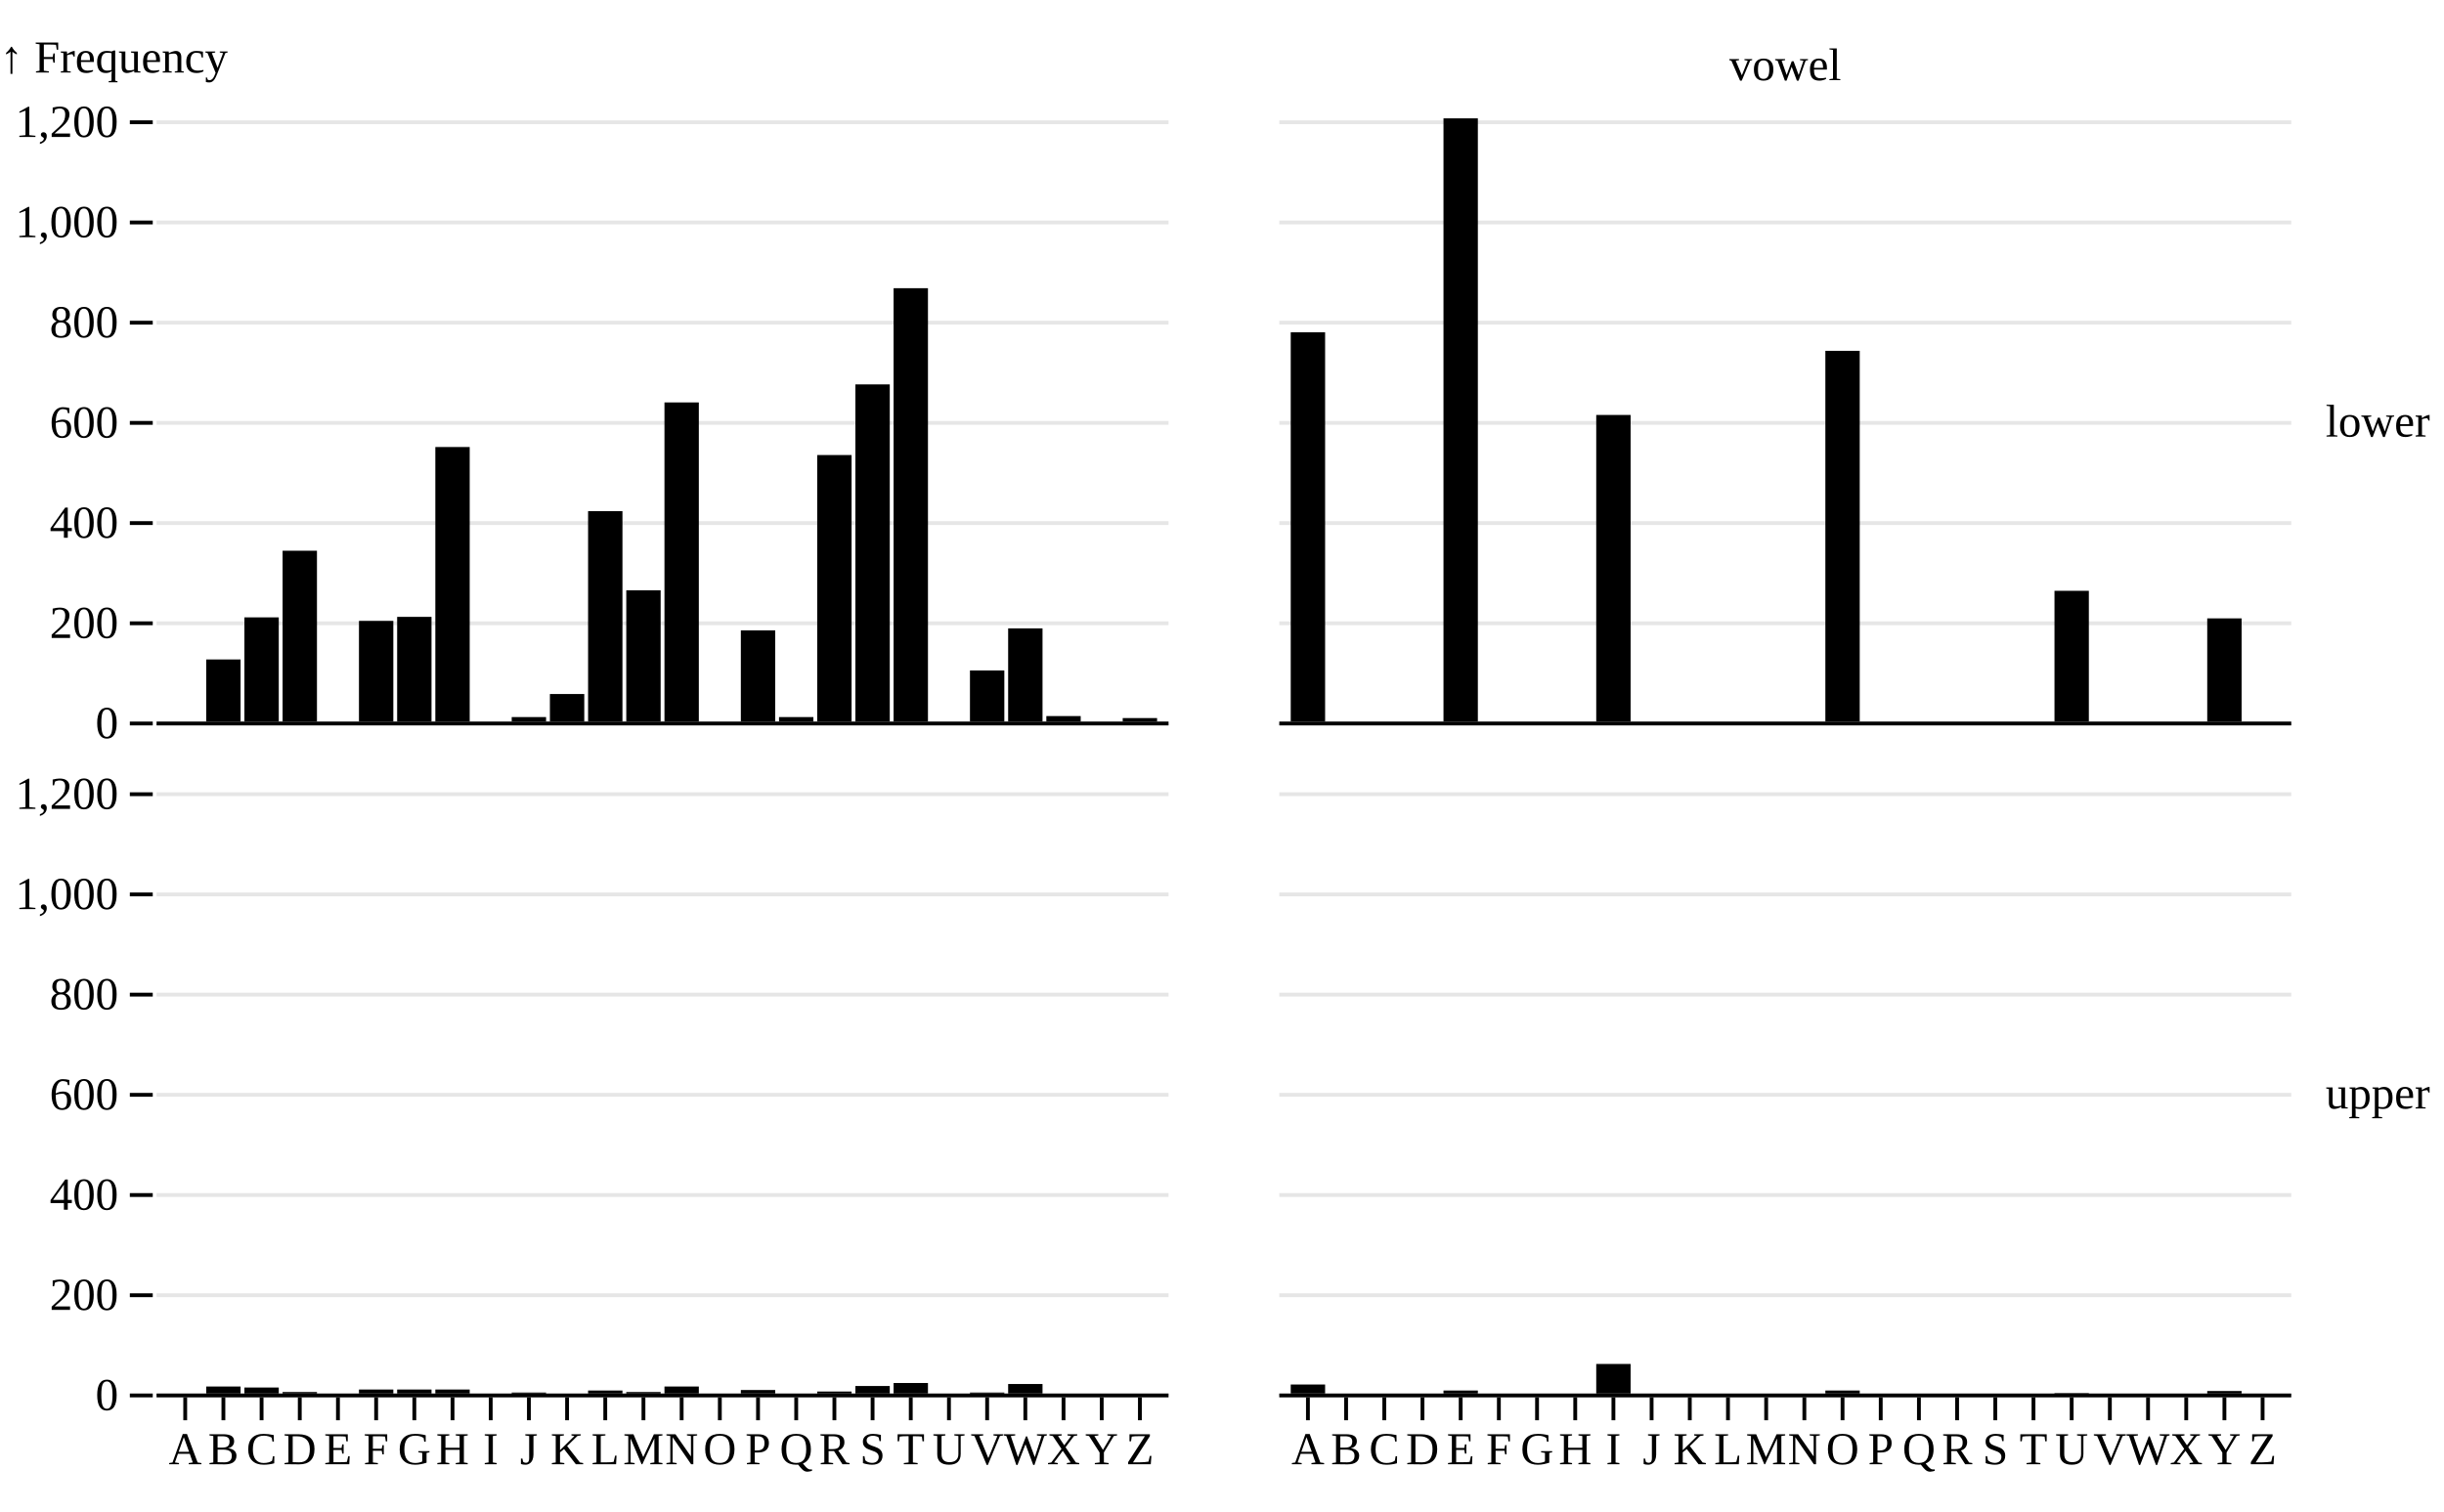
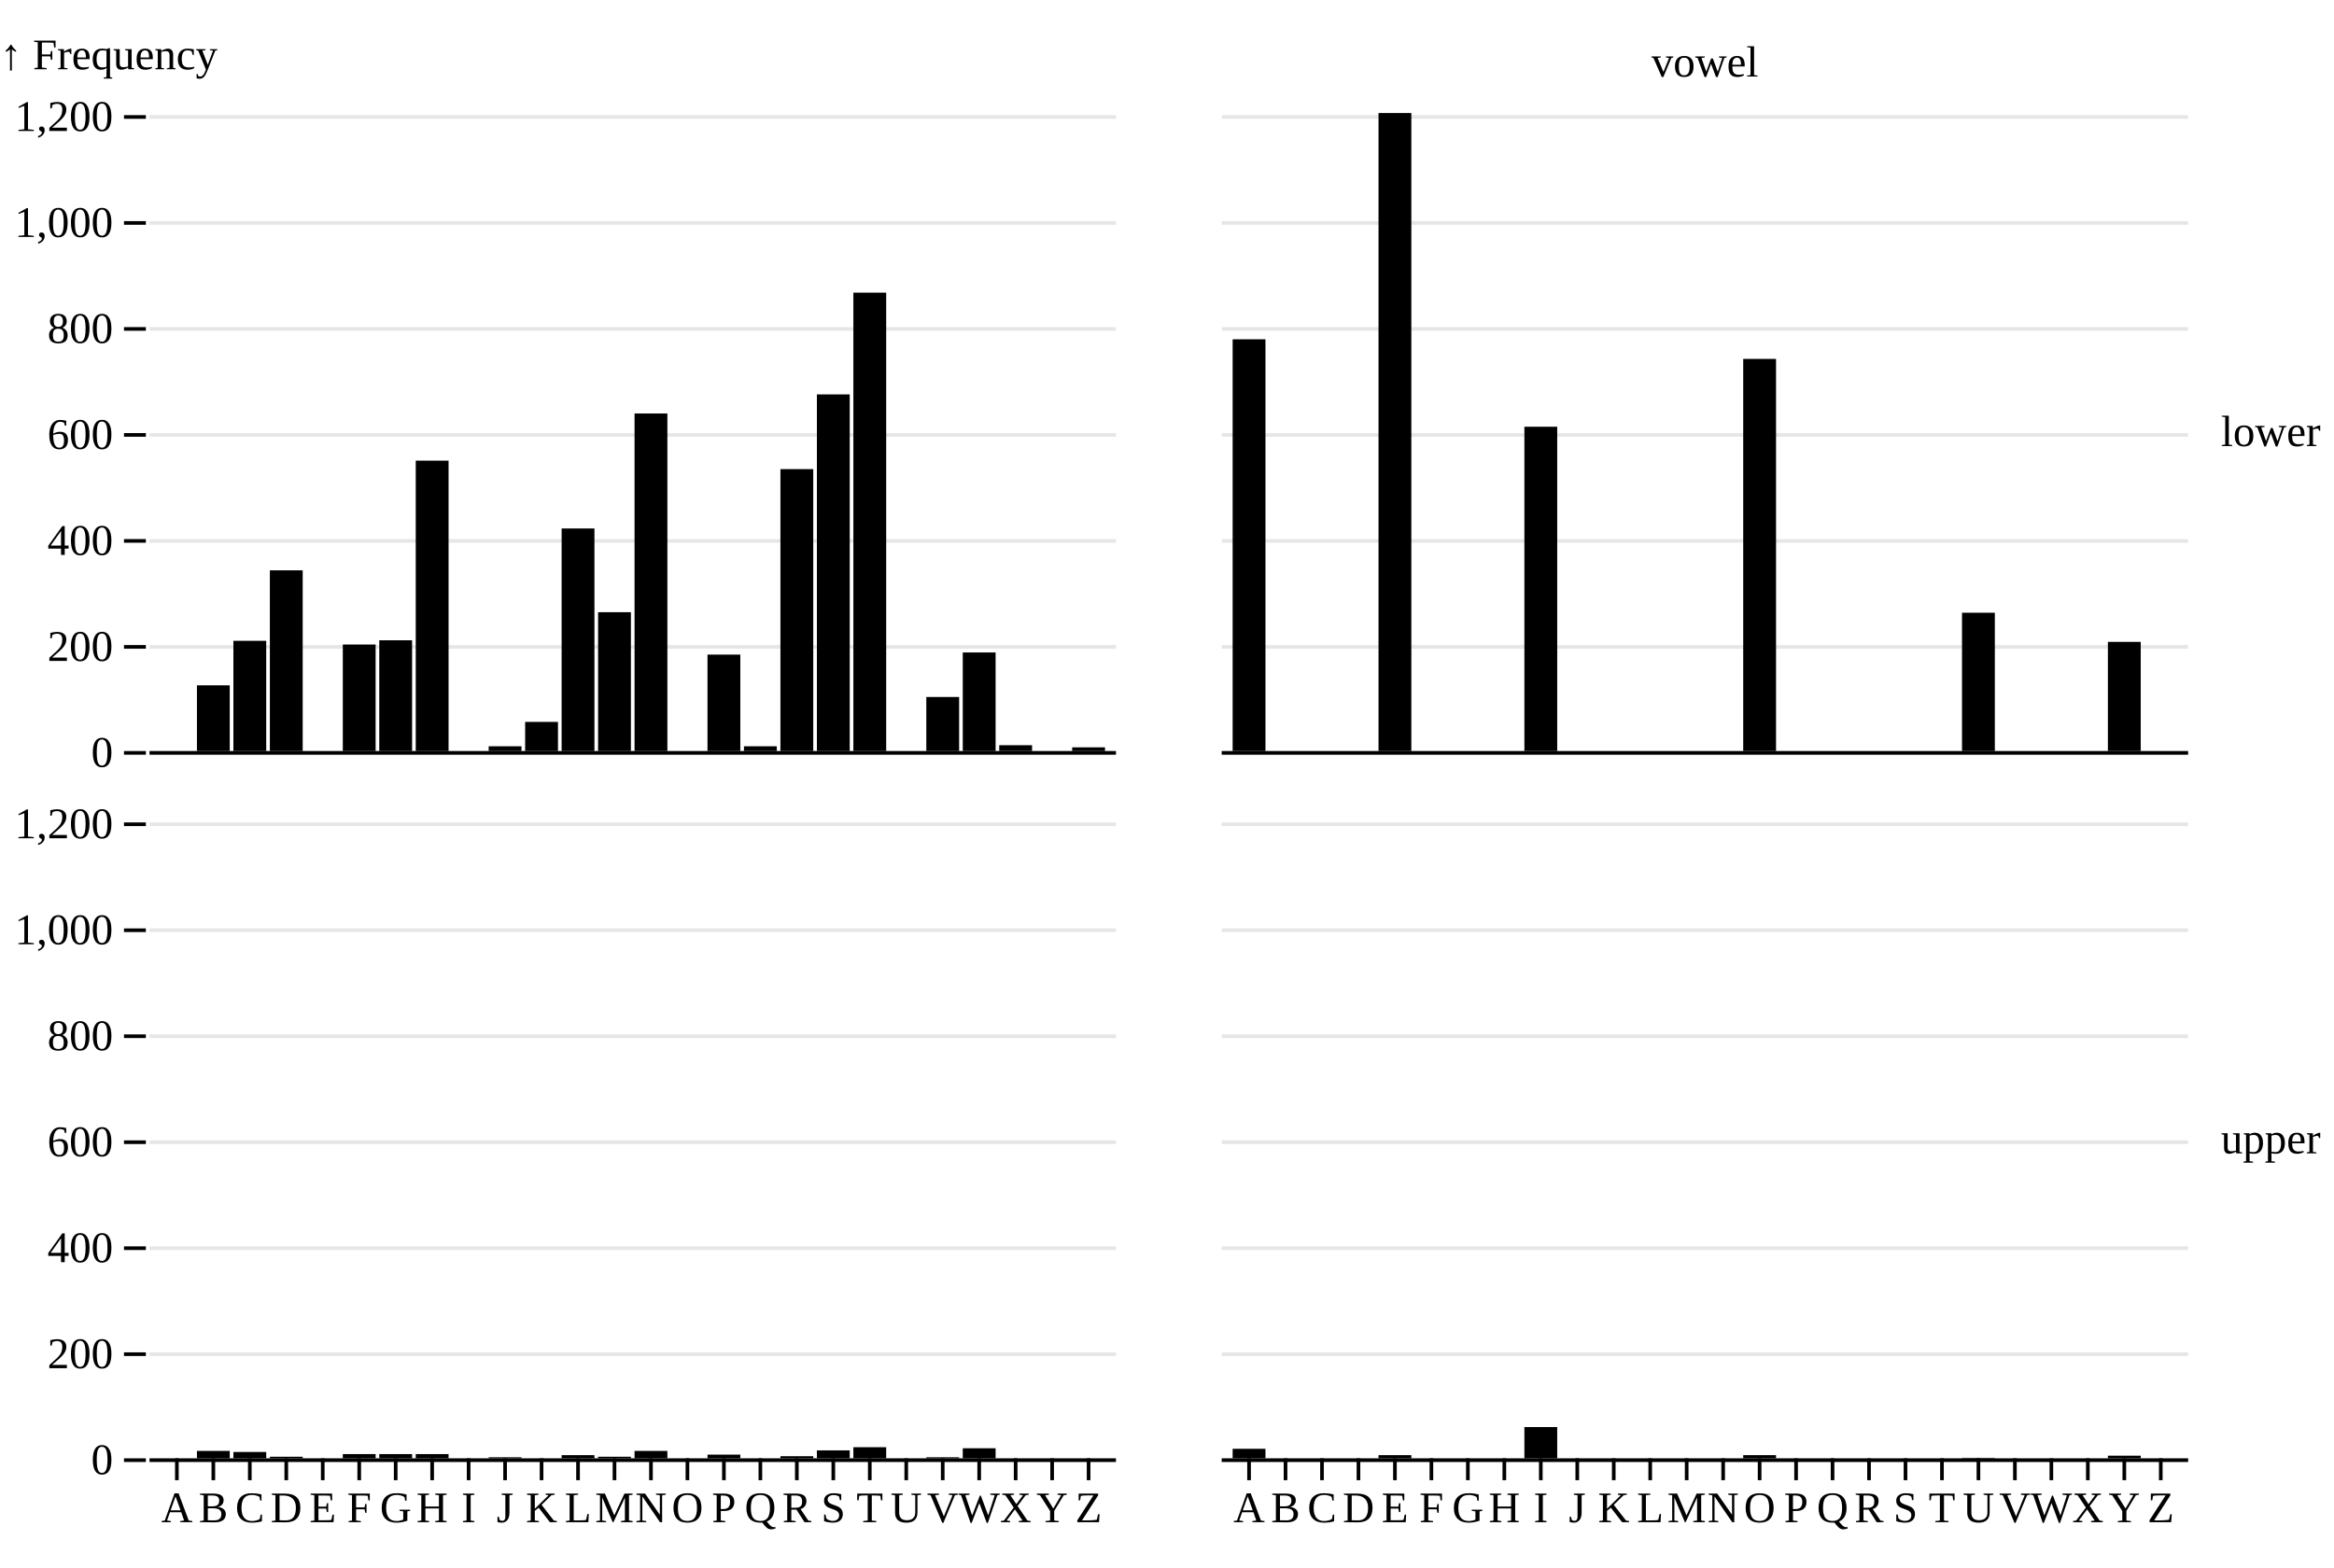
- <svg xmlns="http://www.w3.org/2000/svg" class="plot" fill="currentColor" text-anchor="middle" width="640" height="396" viewBox="0 0 640 396">
+ <svg xmlns="http://www.w3.org/2000/svg" class="plot" fill="currentColor" text-anchor="middle" width="640" height="430" viewBox="0 0 640 430">
  <g transform="translate(600,0)" fill="none" text-anchor="start">
-     <g class="tick" opacity="1" transform="translate(0,110.5)">
+     <g class="tick" opacity="1" transform="translate(0,118.5)">
      <line stroke="currentColor" x2="0" />
      <text fill="currentColor" x="9" dy="0.32em">lower</text>
    </g>
-     <g class="tick" opacity="1" transform="translate(0,286.5)">
+     <g class="tick" opacity="1" transform="translate(0,312.5)">
      <line stroke="currentColor" x2="0" />
      <text fill="currentColor" x="9" dy="0.32em">upper</text>
    </g>
  </g>
  <g transform="translate(0,30)" fill="none" text-anchor="middle">
    <g class="tick" opacity="1" transform="translate(173.5,0)">
      <line stroke="currentColor" y2="0" />
      <text fill="currentColor" y="-9" dy="0em" />
    </g>
    <g class="tick" opacity="1" transform="translate(467.5,0)">
      <line stroke="currentColor" y2="0" />
      <text fill="currentColor" y="-9" dy="0em">vowel</text>
    </g>
  </g>
  <g>
    <g transform="translate(0,31)">
      <g transform="translate(40,0)" fill="none" text-anchor="end">
-         <g class="tick" opacity="1" transform="translate(0,158.5)">
+         <g class="tick" opacity="1" transform="translate(0,175.5)">
          <line stroke="currentColor" x2="-6" />
          <text fill="currentColor" x="-9" dy="0.32em">0</text>
          <path stroke="currentColor" stroke-opacity="0.1" d="M1,0h265M295,0h265" />
        </g>
-         <g class="tick" opacity="1" transform="translate(0,132.2542)">
+         <g class="tick" opacity="1" transform="translate(0,146.4302)">
          <line stroke="currentColor" x2="-6" />
          <text fill="currentColor" x="-9" dy="0.32em">200</text>
          <path stroke="currentColor" stroke-opacity="0.1" d="M1,0h265M295,0h265" />
        </g>
-         <g class="tick" opacity="1" transform="translate(0,106.0083)">
+         <g class="tick" opacity="1" transform="translate(0,117.3605)">
          <line stroke="currentColor" x2="-6" />
          <text fill="currentColor" x="-9" dy="0.32em">400</text>
          <path stroke="currentColor" stroke-opacity="0.1" d="M1,0h265M295,0h265" />
        </g>
-         <g class="tick" opacity="1" transform="translate(0,79.76246)">
+         <g class="tick" opacity="1" transform="translate(0,88.2907)">
          <line stroke="currentColor" x2="-6" />
          <text fill="currentColor" x="-9" dy="0.32em">600</text>
          <path stroke="currentColor" stroke-opacity="0.1" d="M1,0h265M295,0h265" />
        </g>
-         <g class="tick" opacity="1" transform="translate(0,53.51661)">
+         <g class="tick" opacity="1" transform="translate(0,59.22093)">
          <line stroke="currentColor" x2="-6" />
          <text fill="currentColor" x="-9" dy="0.32em">800</text>
          <path stroke="currentColor" stroke-opacity="0.1" d="M1,0h265M295,0h265" />
        </g>
-         <g class="tick" opacity="1" transform="translate(0,27.27076)">
+         <g class="tick" opacity="1" transform="translate(0,30.15116)">
          <line stroke="currentColor" x2="-6" />
          <text fill="currentColor" x="-9" dy="0.32em">1,000</text>
          <path stroke="currentColor" stroke-opacity="0.1" d="M1,0h265M295,0h265" />
        </g>
-         <g class="tick" opacity="1" transform="translate(0,1.024917)">
+         <g class="tick" opacity="1" transform="translate(0,1.081395)">
          <line stroke="currentColor" x2="-6" />
          <text fill="currentColor" x="-9" dy="0.32em">1,200</text>
          <path stroke="currentColor" stroke-opacity="0.1" d="M1,0h265M295,0h265" />
        </g>
        <text fill="currentColor" transform="translate(-40,0)" dy="-1em" text-anchor="start">↑ Frequency</text>
      </g>
    </g>
-     <g transform="translate(0,207)">
+     <g transform="translate(0,225)">
      <g transform="translate(40,0)" fill="none" text-anchor="end">
-         <g class="tick" opacity="1" transform="translate(0,158.5)">
+         <g class="tick" opacity="1" transform="translate(0,175.5)">
          <line stroke="currentColor" x2="-6" />
          <text fill="currentColor" x="-9" dy="0.32em">0</text>
          <path stroke="currentColor" stroke-opacity="0.1" d="M1,0h265M295,0h265" />
        </g>
-         <g class="tick" opacity="1" transform="translate(0,132.2542)">
+         <g class="tick" opacity="1" transform="translate(0,146.4302)">
          <line stroke="currentColor" x2="-6" />
          <text fill="currentColor" x="-9" dy="0.32em">200</text>
          <path stroke="currentColor" stroke-opacity="0.1" d="M1,0h265M295,0h265" />
        </g>
-         <g class="tick" opacity="1" transform="translate(0,106.0083)">
+         <g class="tick" opacity="1" transform="translate(0,117.3605)">
          <line stroke="currentColor" x2="-6" />
          <text fill="currentColor" x="-9" dy="0.32em">400</text>
          <path stroke="currentColor" stroke-opacity="0.1" d="M1,0h265M295,0h265" />
        </g>
-         <g class="tick" opacity="1" transform="translate(0,79.76246)">
+         <g class="tick" opacity="1" transform="translate(0,88.2907)">
          <line stroke="currentColor" x2="-6" />
          <text fill="currentColor" x="-9" dy="0.32em">600</text>
          <path stroke="currentColor" stroke-opacity="0.1" d="M1,0h265M295,0h265" />
        </g>
-         <g class="tick" opacity="1" transform="translate(0,53.51661)">
+         <g class="tick" opacity="1" transform="translate(0,59.22093)">
          <line stroke="currentColor" x2="-6" />
          <text fill="currentColor" x="-9" dy="0.32em">800</text>
          <path stroke="currentColor" stroke-opacity="0.1" d="M1,0h265M295,0h265" />
        </g>
-         <g class="tick" opacity="1" transform="translate(0,27.27076)">
+         <g class="tick" opacity="1" transform="translate(0,30.15116)">
          <line stroke="currentColor" x2="-6" />
          <text fill="currentColor" x="-9" dy="0.32em">1,000</text>
          <path stroke="currentColor" stroke-opacity="0.1" d="M1,0h265M295,0h265" />
        </g>
-         <g class="tick" opacity="1" transform="translate(0,1.024917)">
+         <g class="tick" opacity="1" transform="translate(0,1.081395)">
          <line stroke="currentColor" x2="-6" />
          <text fill="currentColor" x="-9" dy="0.32em">1,200</text>
          <path stroke="currentColor" stroke-opacity="0.1" d="M1,0h265M295,0h265" />
        </g>
      </g>
    </g>
    <g transform="translate(41,0)">
-       <g transform="translate(0,366)" fill="none" text-anchor="middle">
+       <g transform="translate(0,400)" fill="none" text-anchor="middle">
        <g class="tick" opacity="1" transform="translate(7.5,0)">
          <line stroke="currentColor" y2="6" />
          <text fill="currentColor" y="9" dy="0.71em">A</text>
        </g>
        <g class="tick" opacity="1" transform="translate(17.5,0)">
          <line stroke="currentColor" y2="6" />
          <text fill="currentColor" y="9" dy="0.71em">B</text>
        </g>
        <g class="tick" opacity="1" transform="translate(27.5,0)">
          <line stroke="currentColor" y2="6" />
          <text fill="currentColor" y="9" dy="0.71em">C</text>
        </g>
        <g class="tick" opacity="1" transform="translate(37.5,0)">
          <line stroke="currentColor" y2="6" />
          <text fill="currentColor" y="9" dy="0.71em">D</text>
        </g>
        <g class="tick" opacity="1" transform="translate(47.5,0)">
          <line stroke="currentColor" y2="6" />
          <text fill="currentColor" y="9" dy="0.71em">E</text>
        </g>
        <g class="tick" opacity="1" transform="translate(57.5,0)">
          <line stroke="currentColor" y2="6" />
          <text fill="currentColor" y="9" dy="0.71em">F</text>
        </g>
        <g class="tick" opacity="1" transform="translate(67.5,0)">
          <line stroke="currentColor" y2="6" />
          <text fill="currentColor" y="9" dy="0.71em">G</text>
        </g>
        <g class="tick" opacity="1" transform="translate(77.5,0)">
          <line stroke="currentColor" y2="6" />
          <text fill="currentColor" y="9" dy="0.71em">H</text>
        </g>
        <g class="tick" opacity="1" transform="translate(87.5,0)">
          <line stroke="currentColor" y2="6" />
          <text fill="currentColor" y="9" dy="0.71em">I</text>
        </g>
        <g class="tick" opacity="1" transform="translate(97.5,0)">
          <line stroke="currentColor" y2="6" />
          <text fill="currentColor" y="9" dy="0.71em">J</text>
        </g>
        <g class="tick" opacity="1" transform="translate(107.5,0)">
          <line stroke="currentColor" y2="6" />
          <text fill="currentColor" y="9" dy="0.71em">K</text>
        </g>
        <g class="tick" opacity="1" transform="translate(117.5,0)">
          <line stroke="currentColor" y2="6" />
          <text fill="currentColor" y="9" dy="0.71em">L</text>
        </g>
        <g class="tick" opacity="1" transform="translate(127.5,0)">
          <line stroke="currentColor" y2="6" />
          <text fill="currentColor" y="9" dy="0.71em">M</text>
        </g>
        <g class="tick" opacity="1" transform="translate(137.5,0)">
          <line stroke="currentColor" y2="6" />
          <text fill="currentColor" y="9" dy="0.71em">N</text>
        </g>
        <g class="tick" opacity="1" transform="translate(147.5,0)">
          <line stroke="currentColor" y2="6" />
          <text fill="currentColor" y="9" dy="0.71em">O</text>
        </g>
        <g class="tick" opacity="1" transform="translate(157.5,0)">
          <line stroke="currentColor" y2="6" />
          <text fill="currentColor" y="9" dy="0.71em">P</text>
        </g>
        <g class="tick" opacity="1" transform="translate(167.5,0)">
          <line stroke="currentColor" y2="6" />
          <text fill="currentColor" y="9" dy="0.71em">Q</text>
        </g>
        <g class="tick" opacity="1" transform="translate(177.5,0)">
          <line stroke="currentColor" y2="6" />
          <text fill="currentColor" y="9" dy="0.71em">R</text>
        </g>
        <g class="tick" opacity="1" transform="translate(187.5,0)">
          <line stroke="currentColor" y2="6" />
          <text fill="currentColor" y="9" dy="0.71em">S</text>
        </g>
        <g class="tick" opacity="1" transform="translate(197.5,0)">
          <line stroke="currentColor" y2="6" />
          <text fill="currentColor" y="9" dy="0.71em">T</text>
        </g>
        <g class="tick" opacity="1" transform="translate(207.5,0)">
          <line stroke="currentColor" y2="6" />
          <text fill="currentColor" y="9" dy="0.71em">U</text>
        </g>
        <g class="tick" opacity="1" transform="translate(217.5,0)">
          <line stroke="currentColor" y2="6" />
          <text fill="currentColor" y="9" dy="0.71em">V</text>
        </g>
        <g class="tick" opacity="1" transform="translate(227.5,0)">
          <line stroke="currentColor" y2="6" />
          <text fill="currentColor" y="9" dy="0.71em">W</text>
        </g>
        <g class="tick" opacity="1" transform="translate(237.5,0)">
          <line stroke="currentColor" y2="6" />
          <text fill="currentColor" y="9" dy="0.71em">X</text>
        </g>
        <g class="tick" opacity="1" transform="translate(247.5,0)">
          <line stroke="currentColor" y2="6" />
          <text fill="currentColor" y="9" dy="0.71em">Y</text>
        </g>
        <g class="tick" opacity="1" transform="translate(257.5,0)">
          <line stroke="currentColor" y2="6" />
          <text fill="currentColor" y="9" dy="0.71em">Z</text>
        </g>
      </g>
    </g>
    <g transform="translate(335,0)">
-       <g transform="translate(0,366)" fill="none" text-anchor="middle">
+       <g transform="translate(0,400)" fill="none" text-anchor="middle">
        <g class="tick" opacity="1" transform="translate(7.5,0)">
          <line stroke="currentColor" y2="6" />
          <text fill="currentColor" y="9" dy="0.71em">A</text>
        </g>
        <g class="tick" opacity="1" transform="translate(17.5,0)">
          <line stroke="currentColor" y2="6" />
          <text fill="currentColor" y="9" dy="0.71em">B</text>
        </g>
        <g class="tick" opacity="1" transform="translate(27.5,0)">
          <line stroke="currentColor" y2="6" />
          <text fill="currentColor" y="9" dy="0.71em">C</text>
        </g>
        <g class="tick" opacity="1" transform="translate(37.5,0)">
          <line stroke="currentColor" y2="6" />
          <text fill="currentColor" y="9" dy="0.71em">D</text>
        </g>
        <g class="tick" opacity="1" transform="translate(47.5,0)">
          <line stroke="currentColor" y2="6" />
          <text fill="currentColor" y="9" dy="0.71em">E</text>
        </g>
        <g class="tick" opacity="1" transform="translate(57.5,0)">
          <line stroke="currentColor" y2="6" />
          <text fill="currentColor" y="9" dy="0.71em">F</text>
        </g>
        <g class="tick" opacity="1" transform="translate(67.5,0)">
          <line stroke="currentColor" y2="6" />
          <text fill="currentColor" y="9" dy="0.71em">G</text>
        </g>
        <g class="tick" opacity="1" transform="translate(77.5,0)">
          <line stroke="currentColor" y2="6" />
          <text fill="currentColor" y="9" dy="0.71em">H</text>
        </g>
        <g class="tick" opacity="1" transform="translate(87.5,0)">
          <line stroke="currentColor" y2="6" />
          <text fill="currentColor" y="9" dy="0.71em">I</text>
        </g>
        <g class="tick" opacity="1" transform="translate(97.5,0)">
          <line stroke="currentColor" y2="6" />
          <text fill="currentColor" y="9" dy="0.71em">J</text>
        </g>
        <g class="tick" opacity="1" transform="translate(107.5,0)">
          <line stroke="currentColor" y2="6" />
          <text fill="currentColor" y="9" dy="0.71em">K</text>
        </g>
        <g class="tick" opacity="1" transform="translate(117.5,0)">
          <line stroke="currentColor" y2="6" />
          <text fill="currentColor" y="9" dy="0.71em">L</text>
        </g>
        <g class="tick" opacity="1" transform="translate(127.5,0)">
          <line stroke="currentColor" y2="6" />
          <text fill="currentColor" y="9" dy="0.71em">M</text>
        </g>
        <g class="tick" opacity="1" transform="translate(137.5,0)">
          <line stroke="currentColor" y2="6" />
          <text fill="currentColor" y="9" dy="0.71em">N</text>
        </g>
        <g class="tick" opacity="1" transform="translate(147.5,0)">
          <line stroke="currentColor" y2="6" />
          <text fill="currentColor" y="9" dy="0.71em">O</text>
        </g>
        <g class="tick" opacity="1" transform="translate(157.5,0)">
          <line stroke="currentColor" y2="6" />
          <text fill="currentColor" y="9" dy="0.71em">P</text>
        </g>
        <g class="tick" opacity="1" transform="translate(167.5,0)">
          <line stroke="currentColor" y2="6" />
          <text fill="currentColor" y="9" dy="0.71em">Q</text>
        </g>
        <g class="tick" opacity="1" transform="translate(177.5,0)">
          <line stroke="currentColor" y2="6" />
          <text fill="currentColor" y="9" dy="0.71em">R</text>
        </g>
        <g class="tick" opacity="1" transform="translate(187.5,0)">
          <line stroke="currentColor" y2="6" />
          <text fill="currentColor" y="9" dy="0.71em">S</text>
        </g>
        <g class="tick" opacity="1" transform="translate(197.5,0)">
          <line stroke="currentColor" y2="6" />
          <text fill="currentColor" y="9" dy="0.71em">T</text>
        </g>
        <g class="tick" opacity="1" transform="translate(207.5,0)">
          <line stroke="currentColor" y2="6" />
          <text fill="currentColor" y="9" dy="0.71em">U</text>
        </g>
        <g class="tick" opacity="1" transform="translate(217.5,0)">
          <line stroke="currentColor" y2="6" />
          <text fill="currentColor" y="9" dy="0.71em">V</text>
        </g>
        <g class="tick" opacity="1" transform="translate(227.5,0)">
          <line stroke="currentColor" y2="6" />
          <text fill="currentColor" y="9" dy="0.71em">W</text>
        </g>
        <g class="tick" opacity="1" transform="translate(237.5,0)">
          <line stroke="currentColor" y2="6" />
          <text fill="currentColor" y="9" dy="0.71em">X</text>
        </g>
        <g class="tick" opacity="1" transform="translate(247.5,0)">
          <line stroke="currentColor" y2="6" />
          <text fill="currentColor" y="9" dy="0.71em">Y</text>
        </g>
        <g class="tick" opacity="1" transform="translate(257.5,0)">
          <line stroke="currentColor" y2="6" />
          <text fill="currentColor" y="9" dy="0.71em">Z</text>
        </g>
      </g>
    </g>
    <g transform="translate(41,31)">
      <g>
-         <rect x="13" width="9" y="141.728" height="16.272" />
-         <rect x="23" width="9" y="130.704" height="27.296" />
-         <rect x="33" width="9" y="113.251" height="44.749" />
-         <rect x="53" width="9" y="131.623" height="26.377" />
-         <rect x="63" width="9" y="130.573" height="27.427" />
-         <rect x="73" width="9" y="86.086" height="71.914" />
-         <rect x="93" width="9" y="156.819" height="1.181" />
-         <rect x="103" width="9" y="150.782" height="7.218" />
-         <rect x="113" width="9" y="102.884" height="55.116" />
-         <rect x="123" width="9" y="123.618" height="34.382" />
-         <rect x="133" width="9" y="74.407" height="83.593" />
-         <rect x="153" width="9" y="134.116" height="23.884" />
-         <rect x="163" width="9" y="156.819" height="1.181" />
-         <rect x="173" width="9" y="88.186" height="69.814" />
-         <rect x="183" width="9" y="69.683" height="88.317" />
-         <rect x="193" width="9" y="44.487" height="113.513" />
-         <rect x="213" width="9" y="144.615" height="13.385" />
-         <rect x="223" width="9" y="133.591" height="24.409" />
-         <rect x="233" width="9" y="156.556" height="1.444" />
-         <rect x="253" width="9" y="157.081" height="0.919" />
+         <rect x="13" width="9" y="156.977" height="18.023" />
+         <rect x="23" width="9" y="144.767" height="30.233" />
+         <rect x="33" width="9" y="125.436" height="49.564" />
+         <rect x="53" width="9" y="145.785" height="29.215" />
+         <rect x="63" width="9" y="144.622" height="30.378" />
+         <rect x="73" width="9" y="95.349" height="79.651" />
+         <rect x="93" width="9" y="173.692" height="1.308" />
+         <rect x="103" width="9" y="167.006" height="7.994" />
+         <rect x="113" width="9" y="113.953" height="61.047" />
+         <rect x="123" width="9" y="136.919" height="38.081" />
+         <rect x="133" width="9" y="82.413" height="92.587" />
+         <rect x="153" width="9" y="148.547" height="26.453" />
+         <rect x="163" width="9" y="173.692" height="1.308" />
+         <rect x="173" width="9" y="97.674" height="77.326" />
+         <rect x="183" width="9" y="77.18" height="97.82" />
+         <rect x="193" width="9" y="49.273" height="125.727" />
+         <rect x="213" width="9" y="160.174" height="14.826" />
+         <rect x="223" width="9" y="147.965" height="27.035" />
+         <rect x="233" width="9" y="173.401" height="1.599" />
+         <rect x="253" width="9" y="173.983" height="1.017" />
      </g>
      <g stroke="currentColor" transform="translate(0,0.5)">
-         <line x1="0" x2="265" y1="158" y2="158" />
-       </g>
-     </g>
-     <g transform="translate(41,207)">
+         <line x1="0" x2="265" y1="175" y2="175" />
+       </g>
+     </g>
+     <g transform="translate(41,225)">
      <g>
-         <rect x="13" width="9" y="156.163" height="1.837" />
-         <rect x="23" width="9" y="156.425" height="1.575" />
-         <rect x="33" width="9" y="157.606" height="0.394" />
-         <rect x="53" width="9" y="156.95" height="1.05" />
-         <rect x="63" width="9" y="156.95" height="1.05" />
-         <rect x="73" width="9" y="156.95" height="1.05" />
-         <rect x="93" width="9" y="157.738" height="0.262" />
-         <rect x="113" width="9" y="157.213" height="0.787" />
-         <rect x="123" width="9" y="157.606" height="0.394" />
-         <rect x="133" width="9" y="156.163" height="1.837" />
-         <rect x="153" width="9" y="157.081" height="0.919" />
-         <rect x="173" width="9" y="157.475" height="0.525" />
-         <rect x="183" width="9" y="156.032" height="1.968" />
-         <rect x="193" width="9" y="155.244" height="2.756" />
-         <rect x="213" width="9" y="157.738" height="0.262" />
-         <rect x="223" width="9" y="155.507" height="2.493" />
+         <rect x="13" width="9" y="172.965" height="2.035" />
+         <rect x="23" width="9" y="173.256" height="1.744" />
+         <rect x="33" width="9" y="174.564" height="0.436" />
+         <rect x="53" width="9" y="173.837" height="1.163" />
+         <rect x="63" width="9" y="173.837" height="1.163" />
+         <rect x="73" width="9" y="173.837" height="1.163" />
+         <rect x="93" width="9" y="174.709" height="0.291" />
+         <rect x="113" width="9" y="174.128" height="0.872" />
+         <rect x="123" width="9" y="174.564" height="0.436" />
+         <rect x="133" width="9" y="172.965" height="2.035" />
+         <rect x="153" width="9" y="173.983" height="1.017" />
+         <rect x="173" width="9" y="174.419" height="0.581" />
+         <rect x="183" width="9" y="172.82" height="2.18" />
+         <rect x="193" width="9" y="171.948" height="3.052" />
+         <rect x="213" width="9" y="174.709" height="0.291" />
+         <rect x="223" width="9" y="172.238" height="2.762" />
      </g>
      <g stroke="currentColor" transform="translate(0,0.5)">
-         <line x1="0" x2="265" y1="158" y2="158" />
+         <line x1="0" x2="265" y1="175" y2="175" />
      </g>
    </g>
    <g transform="translate(335,31)">
      <g>
-         <rect x="3" width="9" y="56.035" height="101.965" />
-         <rect x="43" width="9" y="0" height="158" />
-         <rect x="83" width="9" y="77.688" height="80.312" />
-         <rect x="143" width="9" y="60.89" height="97.11" />
-         <rect x="203" width="9" y="123.749" height="34.251" />
-         <rect x="243" width="9" y="130.967" height="27.033" />
+         <rect x="3" width="9" y="62.064" height="112.936" />
+         <rect x="43" width="9" y="0" height="175" />
+         <rect x="83" width="9" y="86.047" height="88.953" />
+         <rect x="143" width="9" y="67.442" height="107.558" />
+         <rect x="203" width="9" y="137.064" height="37.936" />
+         <rect x="243" width="9" y="145.058" height="29.942" />
      </g>
      <g stroke="currentColor" transform="translate(0,0.5)">
-         <line x1="0" x2="265" y1="158" y2="158" />
-       </g>
-     </g>
-     <g transform="translate(335,207)">
+         <line x1="0" x2="265" y1="175" y2="175" />
+       </g>
+     </g>
+     <g transform="translate(335,225)">
      <g>
-         <rect x="3" width="9" y="155.638" height="2.362" />
-         <rect x="43" width="9" y="157.213" height="0.787" />
-         <rect x="83" width="9" y="150.257" height="7.743" />
-         <rect x="143" width="9" y="157.213" height="0.787" />
-         <rect x="203" width="9" y="157.869" height="0.131" />
-         <rect x="243" width="9" y="157.344" height="0.656" />
+         <rect x="3" width="9" y="172.384" height="2.616" />
+         <rect x="43" width="9" y="174.128" height="0.872" />
+         <rect x="83" width="9" y="166.424" height="8.576" />
+         <rect x="143" width="9" y="174.128" height="0.872" />
+         <rect x="203" width="9" y="174.855" height="0.145" />
+         <rect x="243" width="9" y="174.273" height="0.727" />
      </g>
      <g stroke="currentColor" transform="translate(0,0.5)">
-         <line x1="0" x2="265" y1="158" y2="158" />
+         <line x1="0" x2="265" y1="175" y2="175" />
      </g>
    </g>
  </g>
</svg>
